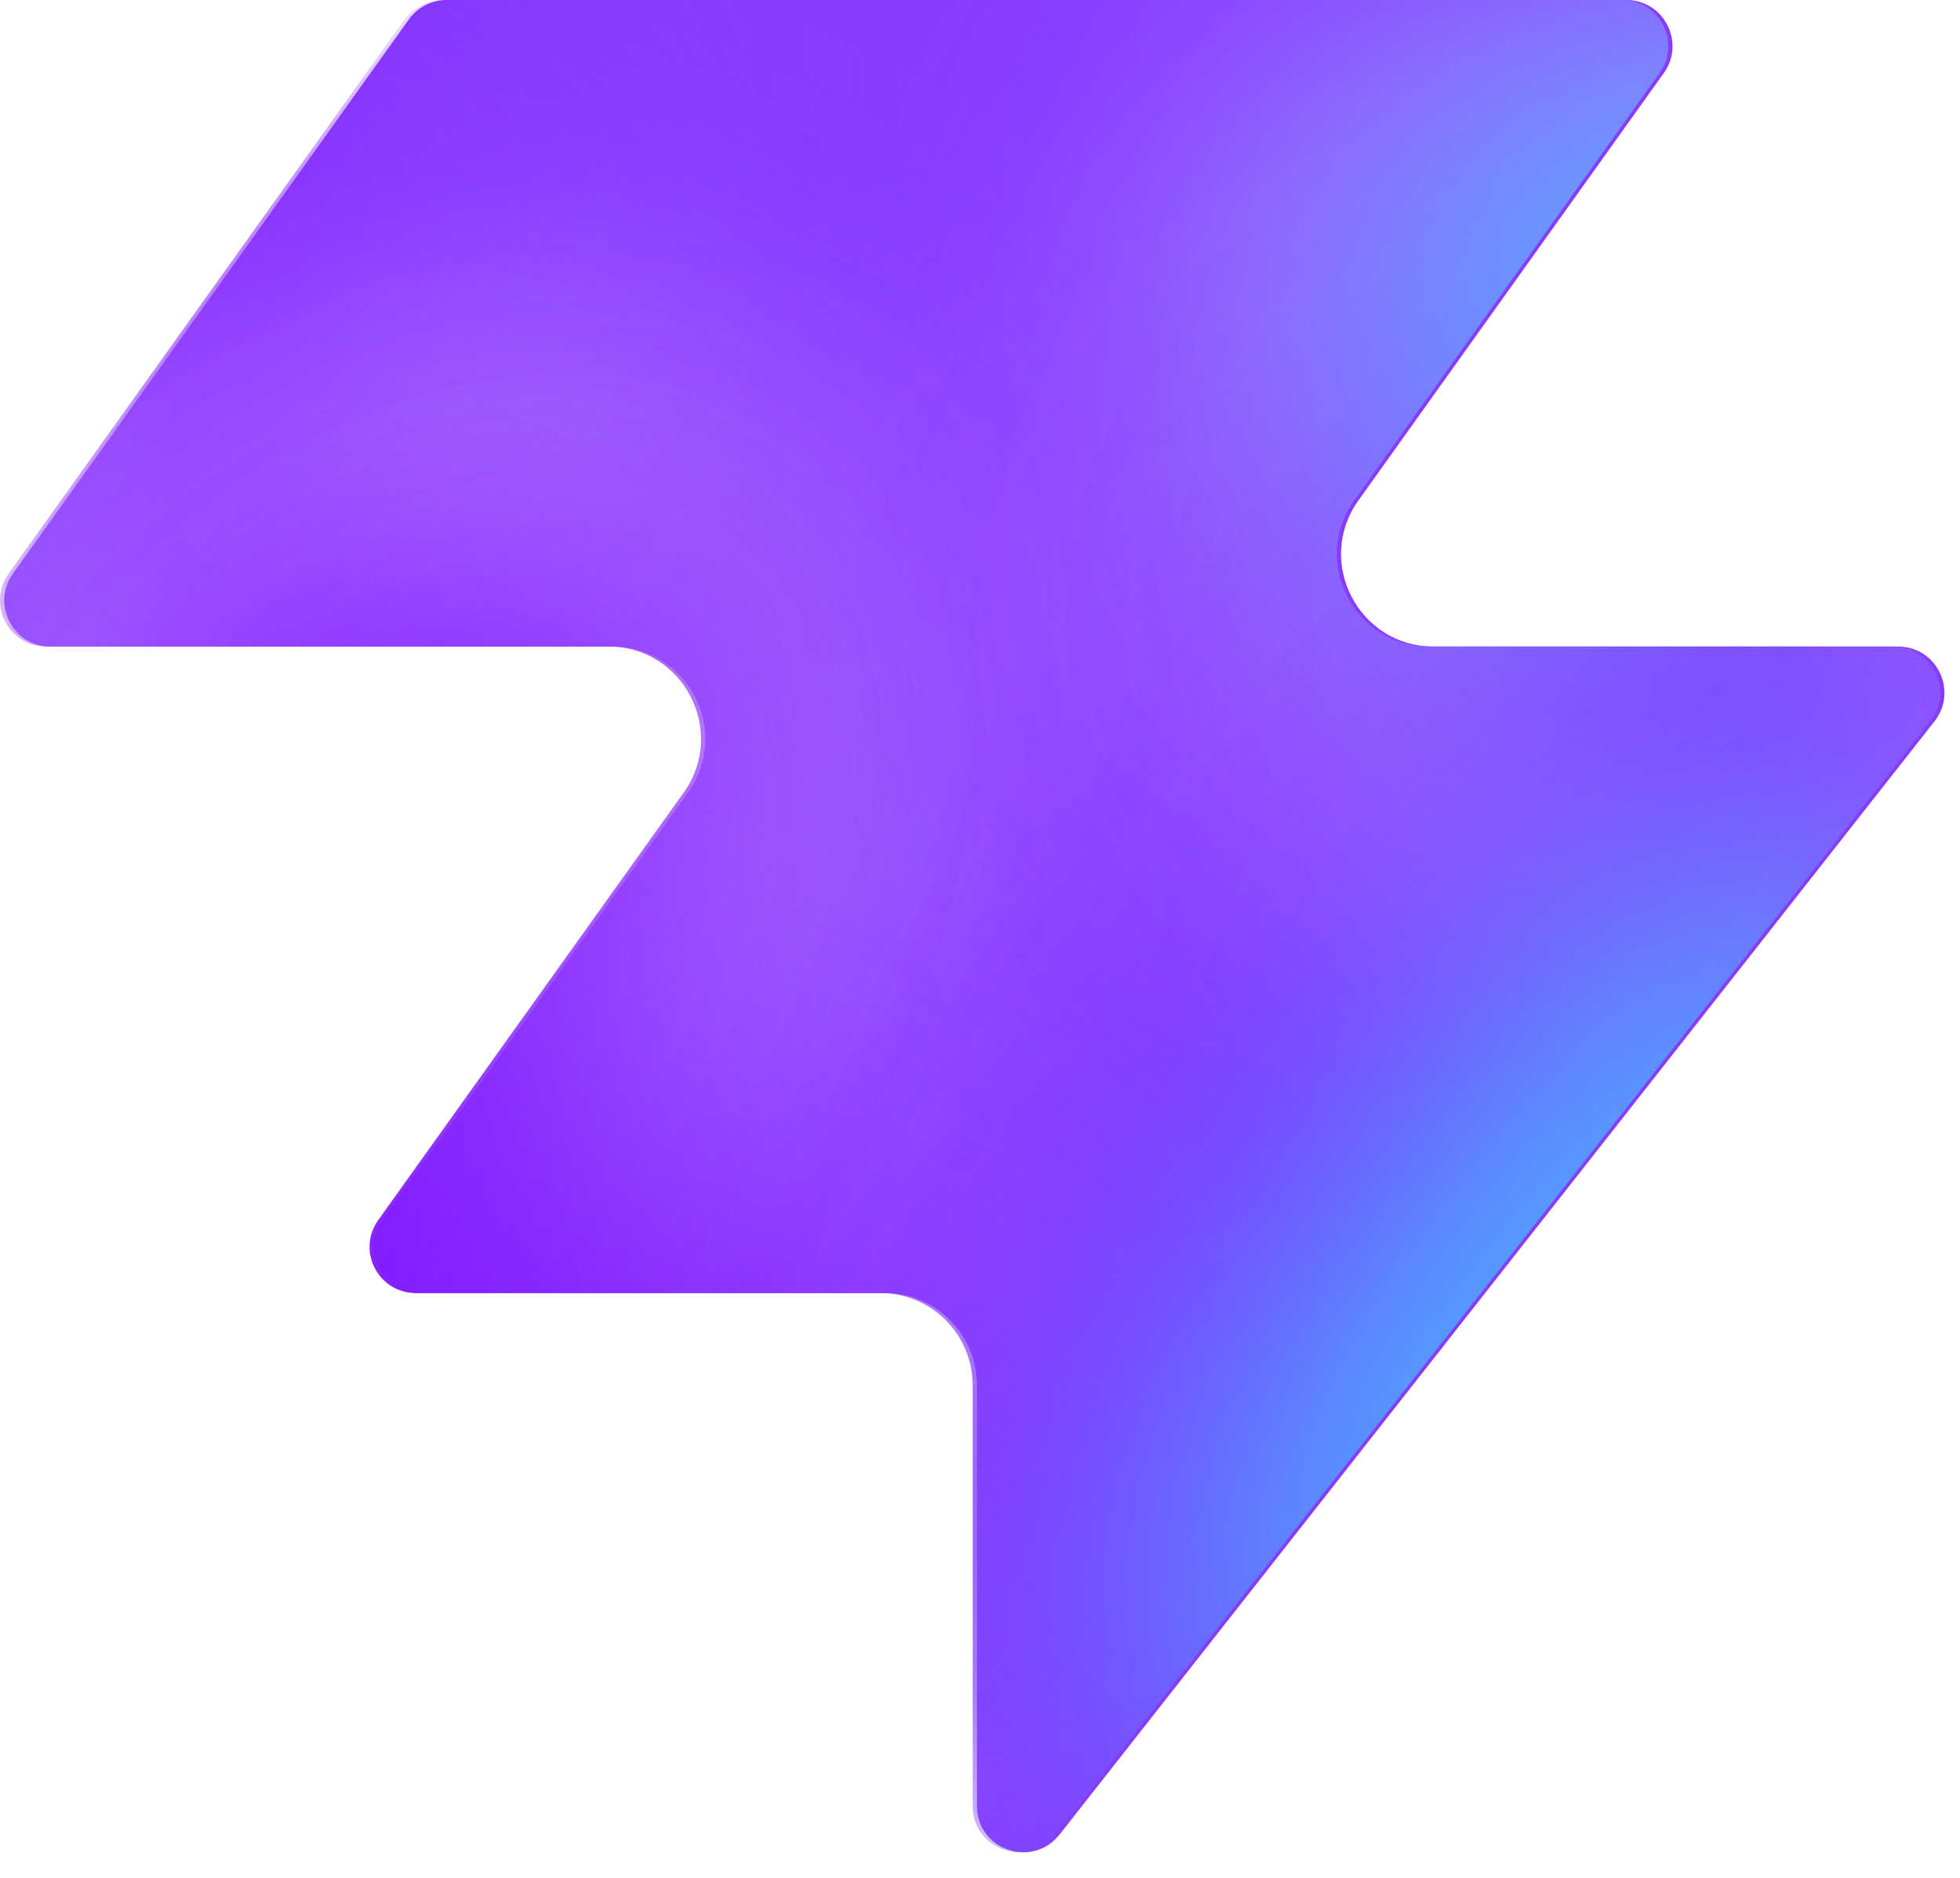
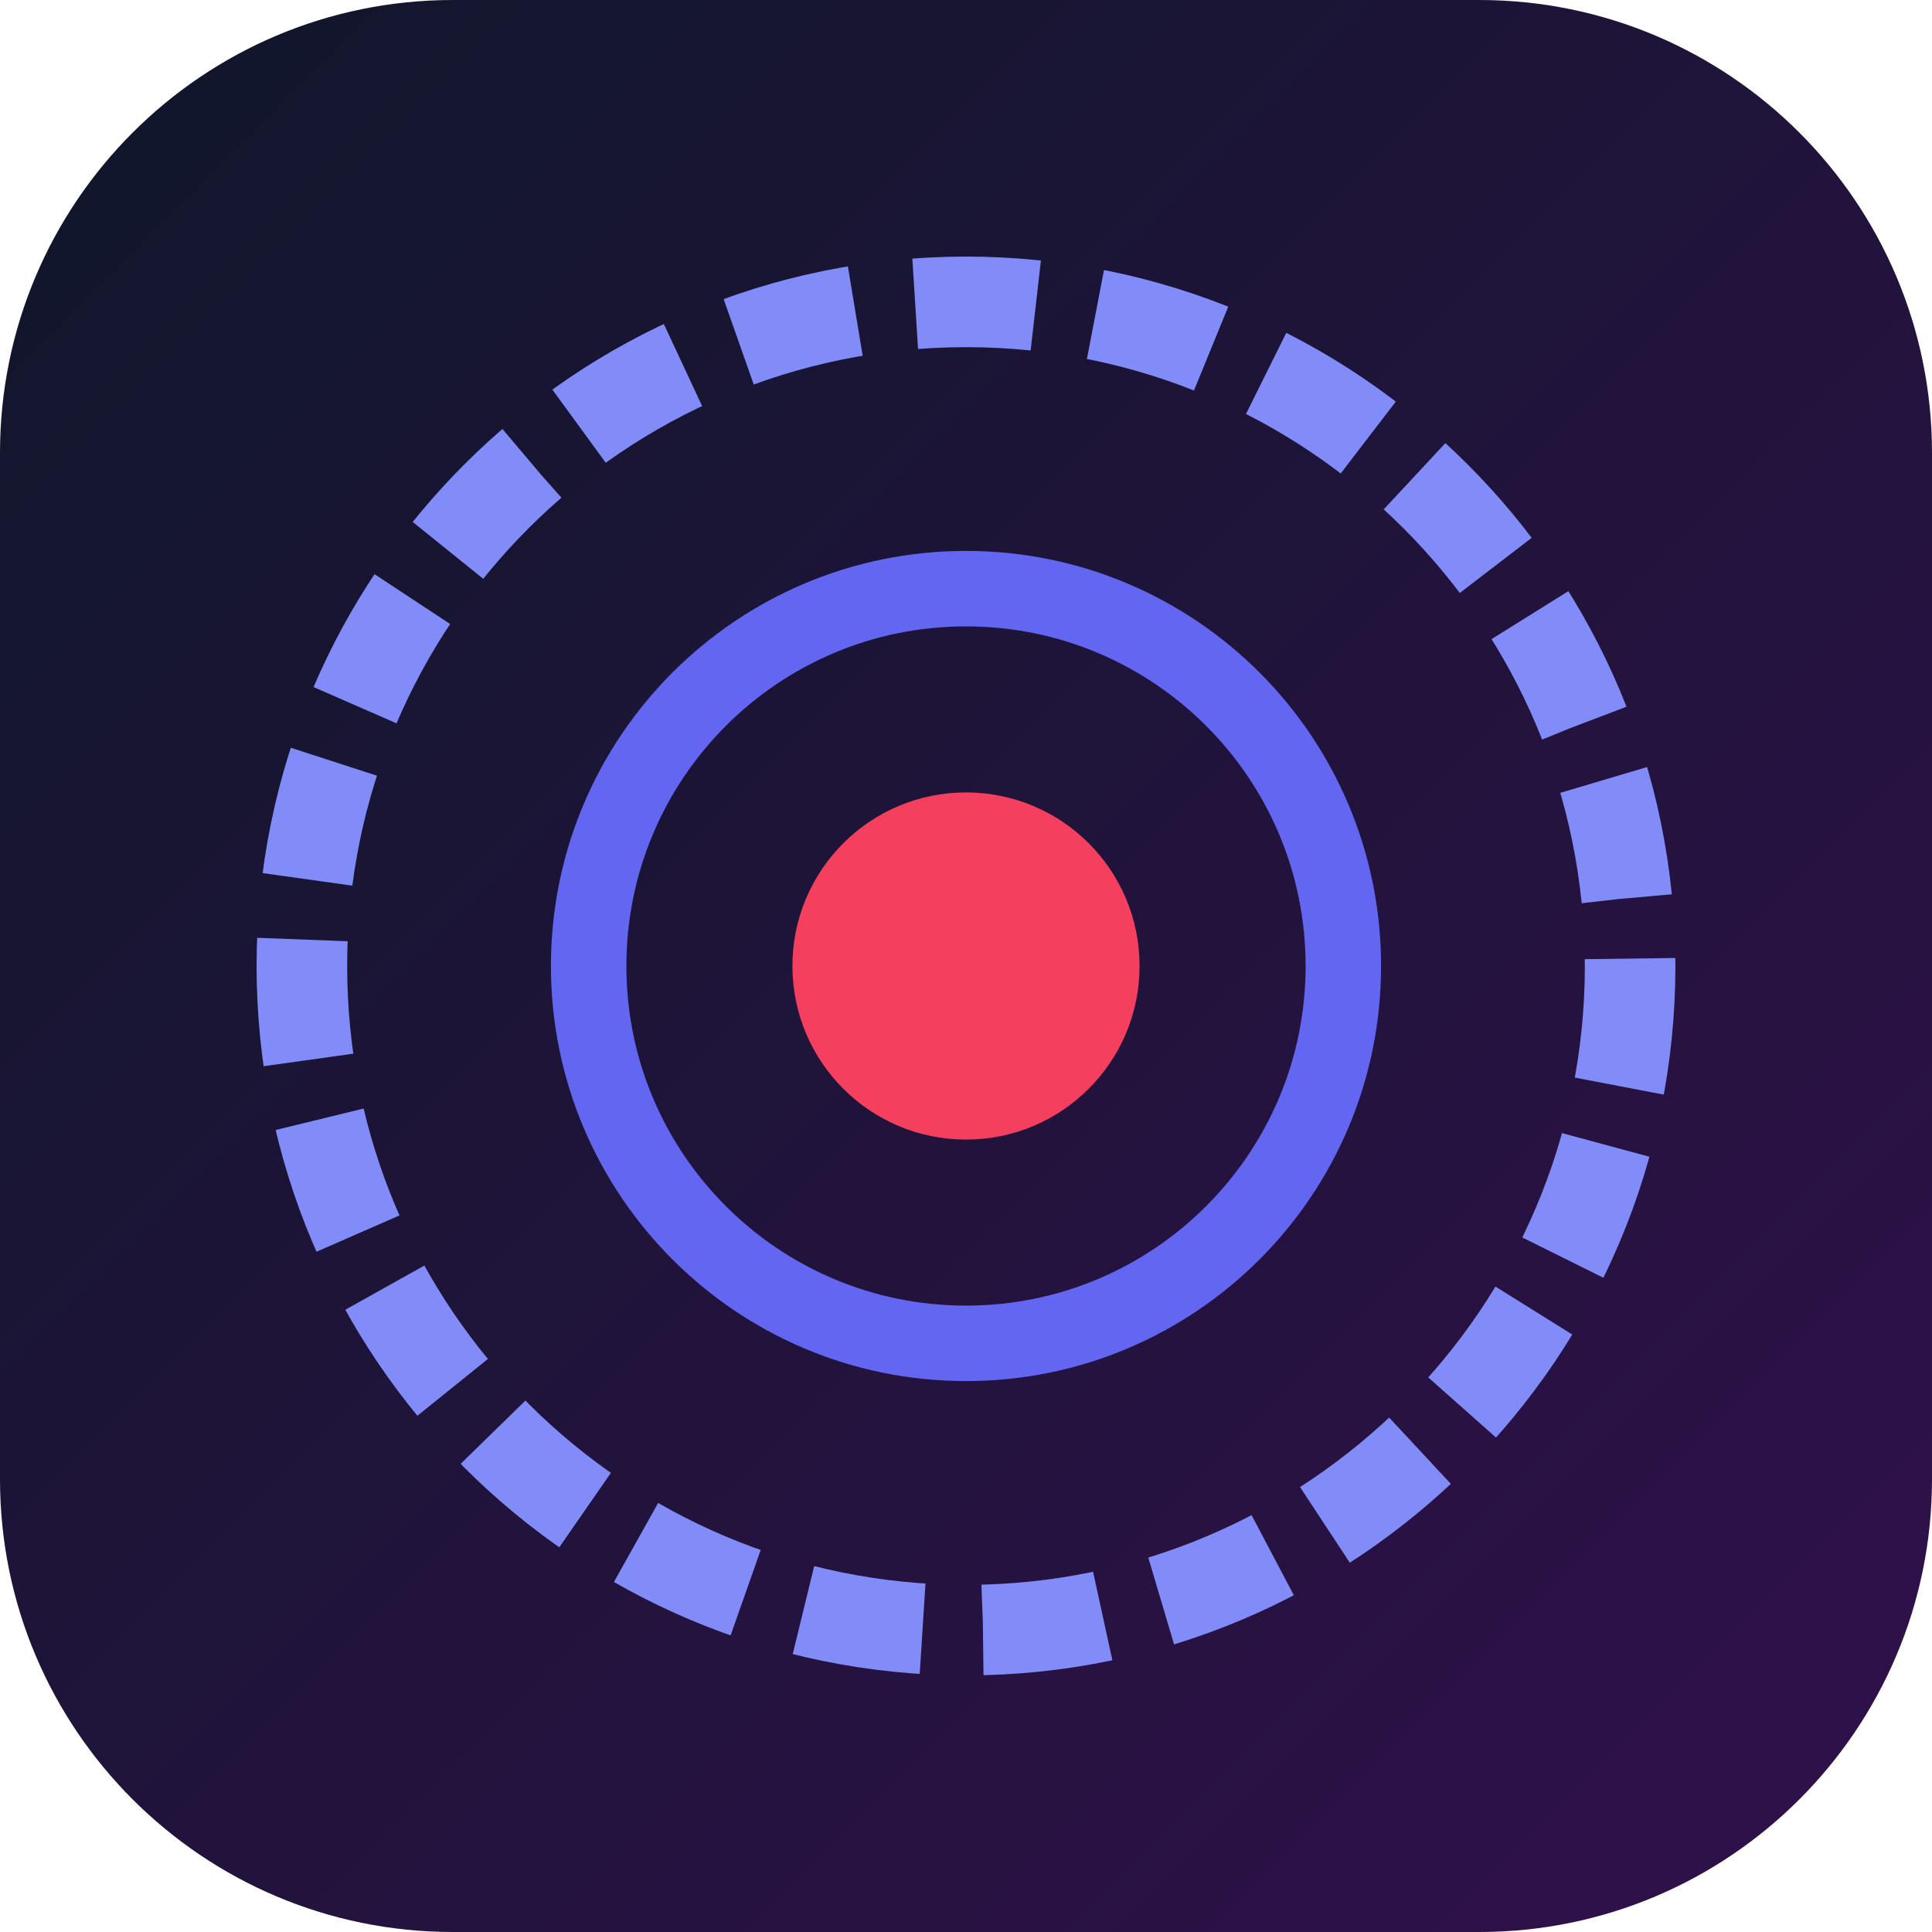
- <svg xmlns="http://www.w3.org/2000/svg" width="48" height="46" fill="none" viewBox="0 0 48 46">
-   <path fill="#863bff" d="M25.946 44.938c-.664.845-2.021.375-2.021-.698V33.937a2.26 2.26 0 0 0-2.262-2.262H10.287c-.92 0-1.456-1.04-.92-1.788l7.48-10.471c1.07-1.497 0-3.578-1.842-3.578H1.237c-.92 0-1.456-1.04-.92-1.788L10.013.474c.214-.297.556-.474.92-.474h28.894c.92 0 1.456 1.04.92 1.788l-7.48 10.471c-1.07 1.498 0 3.579 1.842 3.579h11.377c.943 0 1.473 1.088.89 1.83L25.947 44.94z" style="fill:#863bff;fill:color(display-p3 .525 .23 1);fill-opacity:1" />
-   <mask id="a" width="48" height="46" x="0" y="0" maskUnits="userSpaceOnUse" style="mask-type:alpha">
-     <path fill="#000" d="M25.842 44.938c-.664.844-2.021.375-2.021-.698V33.937a2.26 2.26 0 0 0-2.262-2.262H10.183c-.92 0-1.456-1.04-.92-1.788l7.48-10.471c1.07-1.498 0-3.579-1.842-3.579H1.133c-.92 0-1.456-1.04-.92-1.787L9.91.473c.214-.297.556-.474.92-.474h28.894c.92 0 1.456 1.04.92 1.788l-7.48 10.471c-1.07 1.498 0 3.578 1.842 3.578h11.377c.943 0 1.473 1.088.89 1.832L25.843 44.94z" style="fill:#000;fill-opacity:1" />
-   </mask>
-   <g mask="url(#a)">
-     <g filter="url(#b)">
-       <ellipse cx="5.508" cy="14.704" fill="#ede6ff" rx="5.508" ry="14.704" style="fill:#ede6ff;fill:color(display-p3 .927 .903 1);fill-opacity:1" transform="matrix(.00324 1 1 -.00324 -4.47 31.516)" />
-     </g>
-     <g filter="url(#c)">
-       <ellipse cx="10.399" cy="29.851" fill="#ede6ff" rx="10.399" ry="29.851" style="fill:#ede6ff;fill:color(display-p3 .927 .903 1);fill-opacity:1" transform="matrix(.00324 1 1 -.00324 -39.328 7.883)" />
-     </g>
-     <g filter="url(#d)">
-       <ellipse cx="5.508" cy="30.487" fill="#7e14ff" rx="5.508" ry="30.487" style="fill:#7e14ff;fill:color(display-p3 .492 .077 1);fill-opacity:1" transform="rotate(89.814 -25.913 -14.639)scale(1 -1)" />
-     </g>
-     <g filter="url(#e)">
-       <ellipse cx="5.508" cy="30.599" fill="#7e14ff" rx="5.508" ry="30.599" style="fill:#7e14ff;fill:color(display-p3 .492 .077 1);fill-opacity:1" transform="rotate(89.814 -32.644 -3.334)scale(1 -1)" />
-     </g>
-     <g filter="url(#f)">
-       <ellipse cx="5.508" cy="30.599" fill="#7e14ff" rx="5.508" ry="30.599" style="fill:#7e14ff;fill:color(display-p3 .492 .077 1);fill-opacity:1" transform="matrix(.00324 1 1 -.00324 -34.34 30.47)" />
-     </g>
-     <g filter="url(#g)">
-       <ellipse cx="14.072" cy="22.078" fill="#ede6ff" rx="14.072" ry="22.078" style="fill:#ede6ff;fill:color(display-p3 .927 .903 1);fill-opacity:1" transform="rotate(93.35 24.506 48.493)scale(-1 1)" />
-     </g>
-     <g filter="url(#h)">
-       <ellipse cx="3.47" cy="21.501" fill="#7e14ff" rx="3.47" ry="21.501" style="fill:#7e14ff;fill:color(display-p3 .492 .077 1);fill-opacity:1" transform="rotate(89.009 28.708 47.59)scale(-1 1)" />
-     </g>
-     <g filter="url(#i)">
-       <ellipse cx="3.47" cy="21.501" fill="#7e14ff" rx="3.47" ry="21.501" style="fill:#7e14ff;fill:color(display-p3 .492 .077 1);fill-opacity:1" transform="rotate(89.009 28.708 47.59)scale(-1 1)" />
-     </g>
-     <g filter="url(#j)">
-       <ellipse cx=".387" cy="8.972" fill="#7e14ff" rx="4.407" ry="29.108" style="fill:#7e14ff;fill:color(display-p3 .492 .077 1);fill-opacity:1" transform="rotate(39.51 .387 8.972)" />
-     </g>
-     <g filter="url(#k)">
-       <ellipse cx="47.523" cy="-6.092" fill="#7e14ff" rx="4.407" ry="29.108" style="fill:#7e14ff;fill:color(display-p3 .492 .077 1);fill-opacity:1" transform="rotate(37.892 47.523 -6.092)" />
-     </g>
-     <g filter="url(#l)">
-       <ellipse cx="41.412" cy="6.333" fill="#47bfff" rx="5.971" ry="9.665" style="fill:#47bfff;fill:color(display-p3 .28 .748 1);fill-opacity:1" transform="rotate(37.892 41.412 6.333)" />
-     </g>
-     <g filter="url(#m)">
-       <ellipse cx="-1.879" cy="38.332" fill="#7e14ff" rx="4.407" ry="29.108" style="fill:#7e14ff;fill:color(display-p3 .492 .077 1);fill-opacity:1" transform="rotate(37.892 -1.88 38.332)" />
-     </g>
-     <g filter="url(#n)">
-       <ellipse cx="-1.879" cy="38.332" fill="#7e14ff" rx="4.407" ry="29.108" style="fill:#7e14ff;fill:color(display-p3 .492 .077 1);fill-opacity:1" transform="rotate(37.892 -1.88 38.332)" />
-     </g>
-     <g filter="url(#o)">
-       <ellipse cx="35.651" cy="29.907" fill="#7e14ff" rx="4.407" ry="29.108" style="fill:#7e14ff;fill:color(display-p3 .492 .077 1);fill-opacity:1" transform="rotate(37.892 35.651 29.907)" />
-     </g>
-     <g filter="url(#p)">
-       <ellipse cx="38.418" cy="32.4" fill="#47bfff" rx="5.971" ry="15.297" style="fill:#47bfff;fill:color(display-p3 .28 .748 1);fill-opacity:1" transform="rotate(37.892 38.418 32.4)" />
-     </g>
-   </g>
+ <svg xmlns="http://www.w3.org/2000/svg" viewBox="0 0 512 512" width="64" height="64">
  <defs>
-     <filter id="b" width="60.045" height="41.654" x="-19.77" y="16.149" color-interpolation-filters="sRGB" filterUnits="userSpaceOnUse">
-       <feFlood flood-opacity="0" result="BackgroundImageFix" />
-       <feBlend in="SourceGraphic" in2="BackgroundImageFix" result="shape" />
-       <feGaussianBlur result="effect1_foregroundBlur_2002_17158" stdDeviation="7.659" />
-     </filter>
-     <filter id="c" width="90.34" height="51.437" x="-54.613" y="-7.533" color-interpolation-filters="sRGB" filterUnits="userSpaceOnUse">
-       <feFlood flood-opacity="0" result="BackgroundImageFix" />
-       <feBlend in="SourceGraphic" in2="BackgroundImageFix" result="shape" />
-       <feGaussianBlur result="effect1_foregroundBlur_2002_17158" stdDeviation="7.659" />
-     </filter>
-     <filter id="d" width="79.355" height="29.4" x="-49.64" y="2.03" color-interpolation-filters="sRGB" filterUnits="userSpaceOnUse">
-       <feFlood flood-opacity="0" result="BackgroundImageFix" />
-       <feBlend in="SourceGraphic" in2="BackgroundImageFix" result="shape" />
-       <feGaussianBlur result="effect1_foregroundBlur_2002_17158" stdDeviation="4.596" />
-     </filter>
-     <filter id="e" width="79.579" height="29.4" x="-45.045" y="20.029" color-interpolation-filters="sRGB" filterUnits="userSpaceOnUse">
-       <feFlood flood-opacity="0" result="BackgroundImageFix" />
-       <feBlend in="SourceGraphic" in2="BackgroundImageFix" result="shape" />
-       <feGaussianBlur result="effect1_foregroundBlur_2002_17158" stdDeviation="4.596" />
-     </filter>
-     <filter id="f" width="79.579" height="29.4" x="-43.513" y="21.178" color-interpolation-filters="sRGB" filterUnits="userSpaceOnUse">
-       <feFlood flood-opacity="0" result="BackgroundImageFix" />
-       <feBlend in="SourceGraphic" in2="BackgroundImageFix" result="shape" />
-       <feGaussianBlur result="effect1_foregroundBlur_2002_17158" stdDeviation="4.596" />
-     </filter>
-     <filter id="g" width="74.749" height="58.852" x="15.756" y="-17.901" color-interpolation-filters="sRGB" filterUnits="userSpaceOnUse">
-       <feFlood flood-opacity="0" result="BackgroundImageFix" />
-       <feBlend in="SourceGraphic" in2="BackgroundImageFix" result="shape" />
-       <feGaussianBlur result="effect1_foregroundBlur_2002_17158" stdDeviation="7.659" />
-     </filter>
-     <filter id="h" width="61.377" height="25.362" x="23.548" y="2.284" color-interpolation-filters="sRGB" filterUnits="userSpaceOnUse">
-       <feFlood flood-opacity="0" result="BackgroundImageFix" />
-       <feBlend in="SourceGraphic" in2="BackgroundImageFix" result="shape" />
-       <feGaussianBlur result="effect1_foregroundBlur_2002_17158" stdDeviation="4.596" />
-     </filter>
-     <filter id="i" width="61.377" height="25.362" x="23.548" y="2.284" color-interpolation-filters="sRGB" filterUnits="userSpaceOnUse">
-       <feFlood flood-opacity="0" result="BackgroundImageFix" />
-       <feBlend in="SourceGraphic" in2="BackgroundImageFix" result="shape" />
-       <feGaussianBlur result="effect1_foregroundBlur_2002_17158" stdDeviation="4.596" />
-     </filter>
-     <filter id="j" width="56.045" height="63.649" x="-27.636" y="-22.853" color-interpolation-filters="sRGB" filterUnits="userSpaceOnUse">
-       <feFlood flood-opacity="0" result="BackgroundImageFix" />
-       <feBlend in="SourceGraphic" in2="BackgroundImageFix" result="shape" />
-       <feGaussianBlur result="effect1_foregroundBlur_2002_17158" stdDeviation="4.596" />
-     </filter>
-     <filter id="k" width="54.814" height="64.646" x="20.116" y="-38.415" color-interpolation-filters="sRGB" filterUnits="userSpaceOnUse">
-       <feFlood flood-opacity="0" result="BackgroundImageFix" />
-       <feBlend in="SourceGraphic" in2="BackgroundImageFix" result="shape" />
-       <feGaussianBlur result="effect1_foregroundBlur_2002_17158" stdDeviation="4.596" />
-     </filter>
-     <filter id="l" width="33.541" height="35.313" x="24.641" y="-11.323" color-interpolation-filters="sRGB" filterUnits="userSpaceOnUse">
-       <feFlood flood-opacity="0" result="BackgroundImageFix" />
-       <feBlend in="SourceGraphic" in2="BackgroundImageFix" result="shape" />
-       <feGaussianBlur result="effect1_foregroundBlur_2002_17158" stdDeviation="4.596" />
-     </filter>
-     <filter id="m" width="54.814" height="64.646" x="-29.286" y="6.009" color-interpolation-filters="sRGB" filterUnits="userSpaceOnUse">
-       <feFlood flood-opacity="0" result="BackgroundImageFix" />
-       <feBlend in="SourceGraphic" in2="BackgroundImageFix" result="shape" />
-       <feGaussianBlur result="effect1_foregroundBlur_2002_17158" stdDeviation="4.596" />
-     </filter>
-     <filter id="n" width="54.814" height="64.646" x="-29.286" y="6.009" color-interpolation-filters="sRGB" filterUnits="userSpaceOnUse">
-       <feFlood flood-opacity="0" result="BackgroundImageFix" />
-       <feBlend in="SourceGraphic" in2="BackgroundImageFix" result="shape" />
-       <feGaussianBlur result="effect1_foregroundBlur_2002_17158" stdDeviation="4.596" />
-     </filter>
-     <filter id="o" width="54.814" height="64.646" x="8.244" y="-2.416" color-interpolation-filters="sRGB" filterUnits="userSpaceOnUse">
-       <feFlood flood-opacity="0" result="BackgroundImageFix" />
-       <feBlend in="SourceGraphic" in2="BackgroundImageFix" result="shape" />
-       <feGaussianBlur result="effect1_foregroundBlur_2002_17158" stdDeviation="4.596" />
-     </filter>
-     <filter id="p" width="39.409" height="43.623" x="18.713" y="10.588" color-interpolation-filters="sRGB" filterUnits="userSpaceOnUse">
-       <feFlood flood-opacity="0" result="BackgroundImageFix" />
-       <feBlend in="SourceGraphic" in2="BackgroundImageFix" result="shape" />
-       <feGaussianBlur result="effect1_foregroundBlur_2002_17158" stdDeviation="4.596" />
-     </filter>
+     <linearGradient id="favBg" x1="0%" y1="0%" x2="100%" y2="100%">
+       <stop offset="0%" stop-color="#0f172a" />
+       <stop offset="100%" stop-color="#31104b" />
+     </linearGradient>
  </defs>
+   <rect width="512" height="512" rx="120" fill="url(#favBg)" />
+   <circle cx="256" cy="256" r="176" fill="none" stroke="#818cf8" stroke-width="24" stroke-dasharray="32 16" />
+   <circle cx="256" cy="256" r="100" fill="none" stroke="#6366f1" stroke-width="20" />
+   <circle cx="256" cy="256" r="46" fill="#f43f5e" />
</svg>
